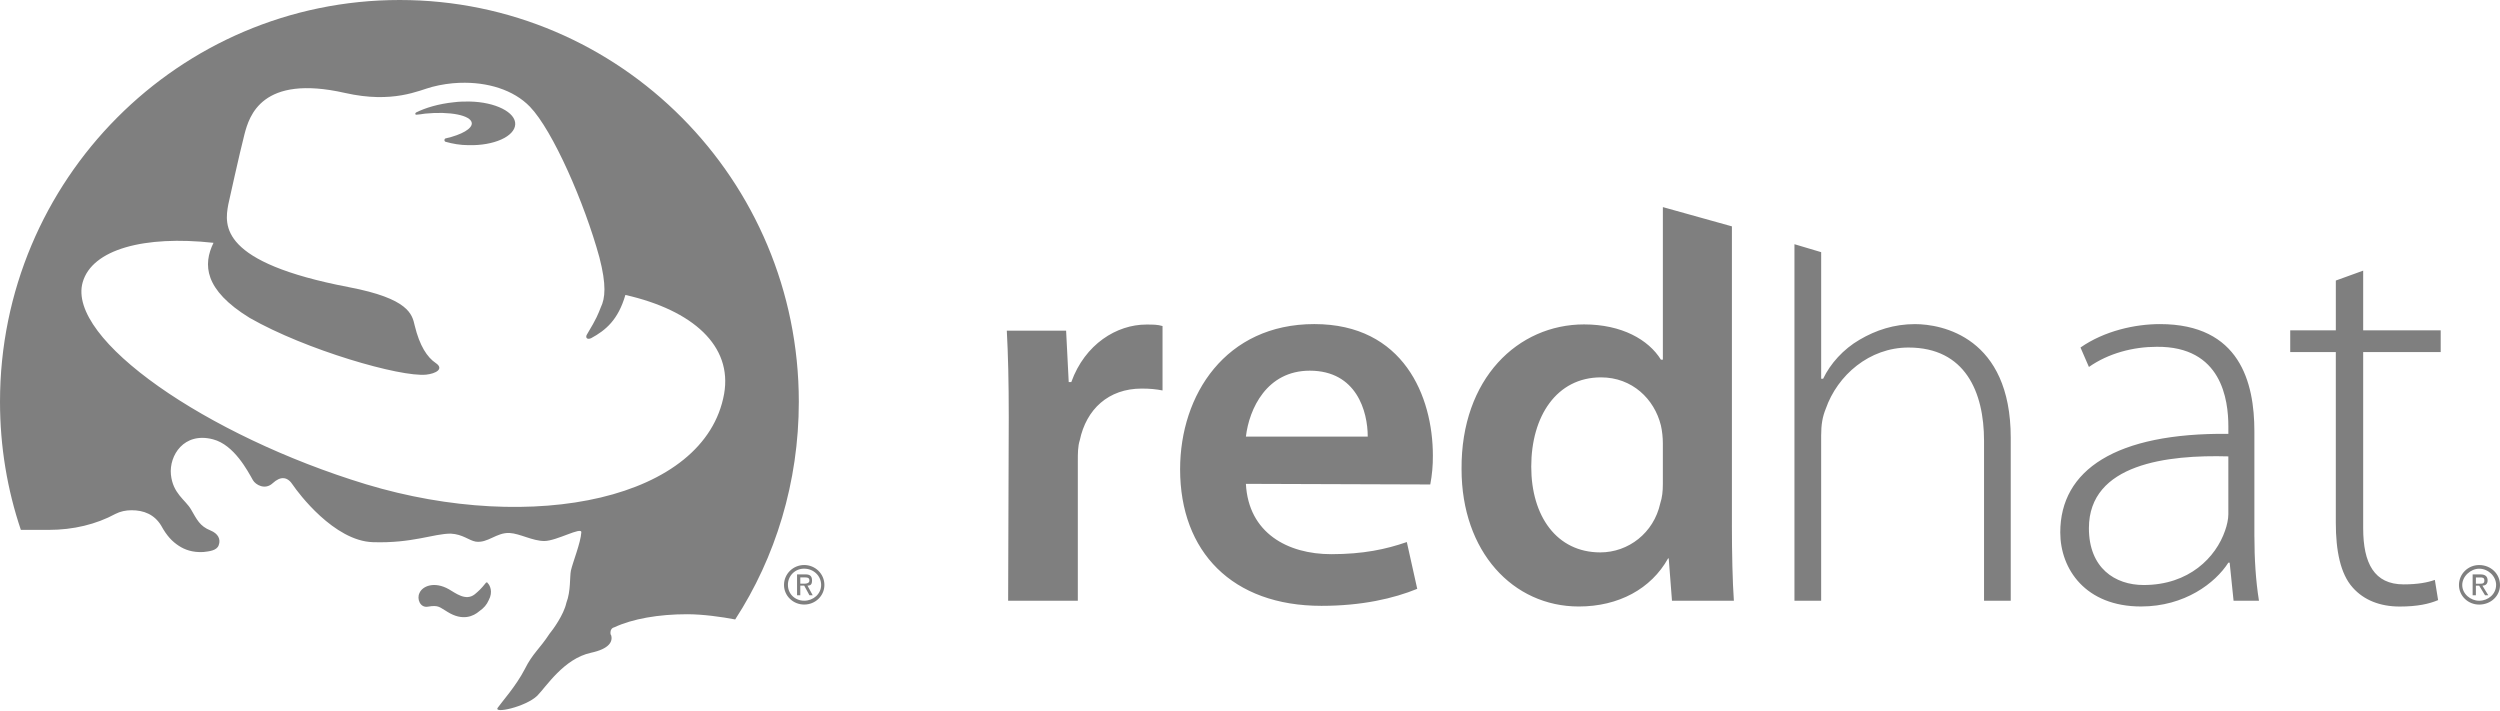
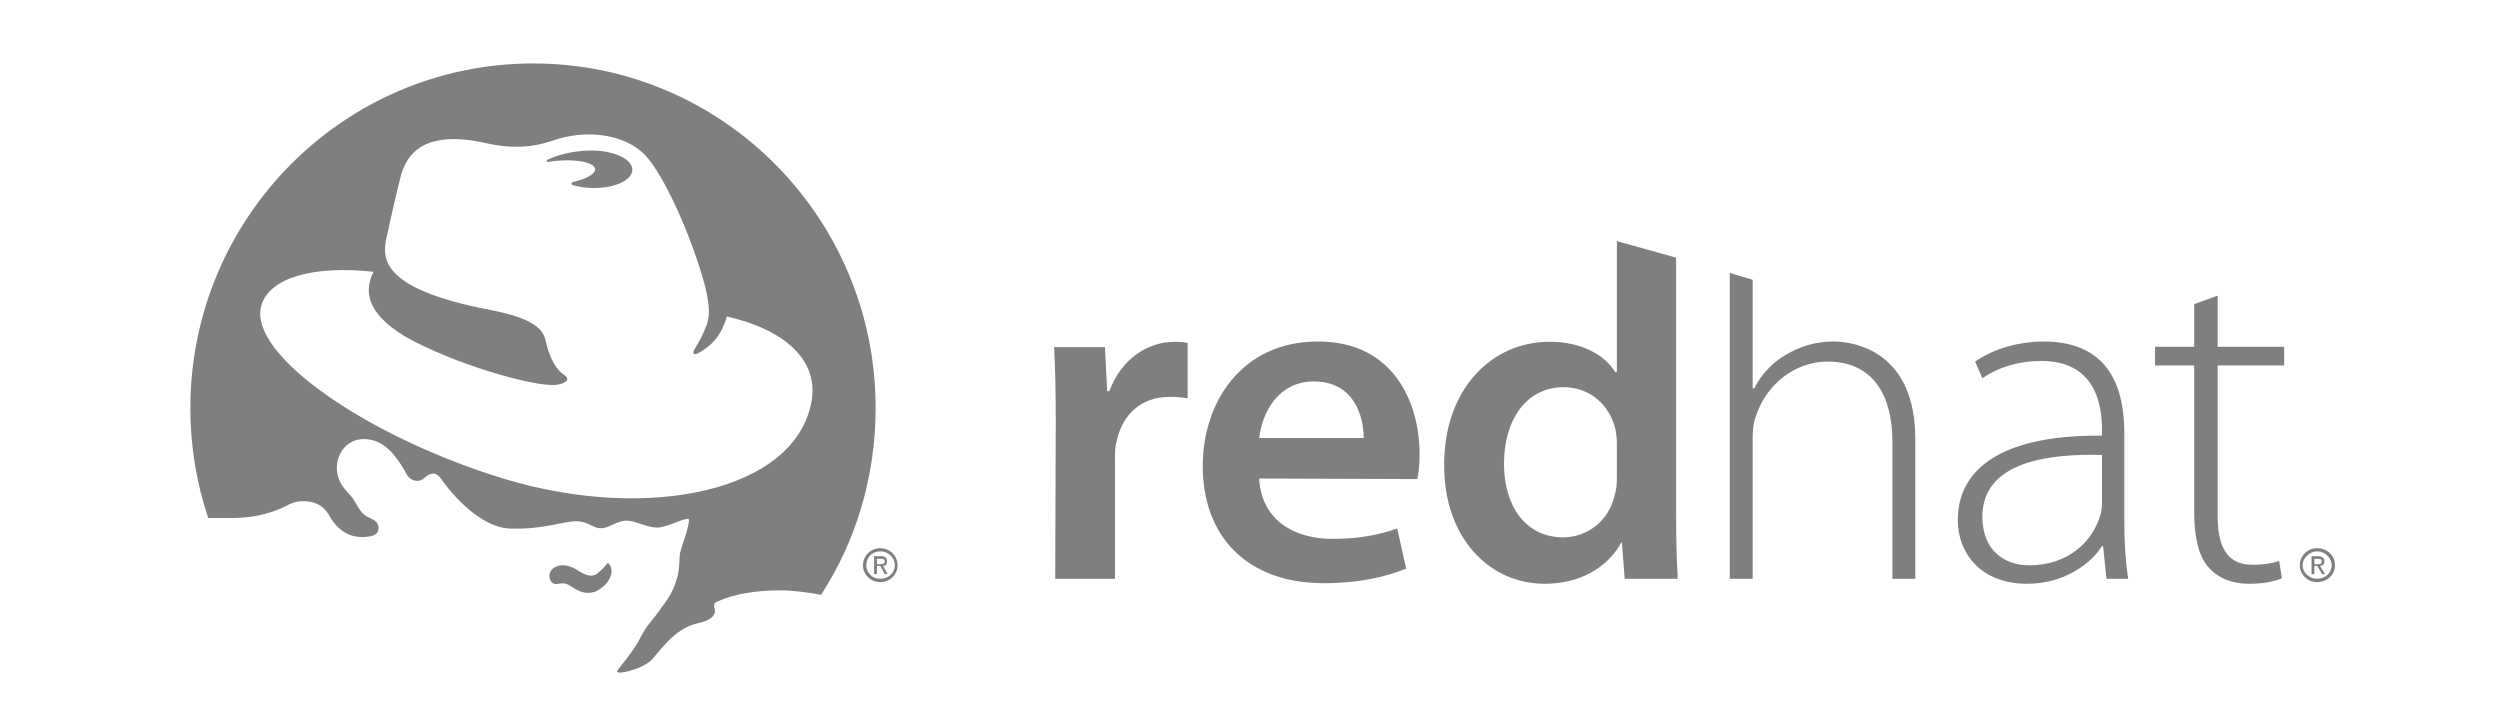
- <svg xmlns="http://www.w3.org/2000/svg" width="169" height="48" viewBox="0 0 169 48">
-   <g fill="#000" fill-rule="nonzero" opacity=".5">
-     <path d="M168.736 39.547c0 .607-.53 1.063-1.145 1.063-.572 0-1.144-.456-1.144-1.063 0-.59.572-1.103 1.145-1.103.617 0 1.146.512 1.146 1.103zm.264 0c0-.755-.617-1.35-1.41-1.35-.748 0-1.364.595-1.364 1.35 0 .737.616 1.323 1.365 1.323.793 0 1.41-.586 1.41-1.323zm-1.41-.087c.22 0 .353 0 .353-.217 0-.208-.132-.208-.308-.208h-.264v.425h.22zm-.22.13v.65h-.22v-1.41h.53c.307 0 .483.126.483.413 0 .26-.176.347-.352.347l.397.65h-.22l-.396-.65h-.22zm-9.468-20.626v3.366h-3.083v1.47h3.082V35.34c0 1.88.308 3.454 1.145 4.382.75.846 1.85 1.28 3.17 1.28 1.19 0 1.983-.174 2.6-.434l-.22-1.367c-.485.173-1.146.303-2.115.303-1.982 0-2.73-1.427-2.73-3.796V23.8h5.24v-1.47h-5.24v-4.035l-1.85.67zm-7.266 15.8c0 .327-.09.74-.22 1.103-.617 1.8-2.423 3.68-5.506 3.68-1.937 0-3.7-1.146-3.7-3.84 0-4.365 5.33-4.972 9.426-4.855v3.913zm1.76 1.515v-7.13c0-3.275-.968-7.24-6.385-7.24-1.672 0-3.742.45-5.37 1.583l.57 1.315c1.322-.93 2.996-1.363 4.58-1.363 4.405-.043 4.846 3.584 4.846 5.394v.49c-7.62-.08-11.363 2.45-11.363 6.663 0 2.49 1.718 5.007 5.46 5.007 2.952 0 5.022-1.584 5.903-2.963h.088l.264 2.573h1.717c-.22-1.367-.308-2.86-.308-4.33zm-16.47-6.687V40.61h-1.805V29.797c0-3.3-1.276-6.304-5.108-6.304-2.642 0-4.8 1.87-5.593 4.144-.22.542-.31 1.063-.31 1.81V40.61h-1.805V16.508l1.806.538v8.556h.133c.484-1.015 1.365-2 2.466-2.638 1.1-.647 2.333-1.054 3.743-1.054 1.805 0 6.473.867 6.473 7.683zm-18.85 5.91c0 1.878.045 3.87.134 5.107h-4.184l-.22-2.86h-.044c-1.145 2.057-3.347 3.25-6.034 3.25-4.448 0-7.927-3.7-7.927-9.285-.043-6.144 3.832-9.784 8.28-9.784 2.555 0 4.36 1.034 5.197 2.383h.132V14l4.667 1.302v20.2zm-4.667-5.54c0-.37-.045-.83-.133-1.207-.44-1.78-1.938-3.245-4.05-3.245-2.996 0-4.714 2.626-4.714 6.036 0 3.34 1.718 5.796 4.668 5.796 1.895 0 3.613-1.31 4.053-3.314.132-.404.176-.812.176-1.32v-2.746zm-28.186-.448c.22-1.878 1.41-4.456 4.316-4.456 3.17 0 3.92 2.76 3.92 4.455h-8.236zm0 3.194l12.463.042a9.87 9.87 0 0 0 .176-1.952c0-4-1.98-8.89-8.015-8.89-5.99 0-9.072 4.772-9.072 9.814 0 5.575 3.523 9.233 9.557 9.233 2.73 0 4.888-.5 6.473-1.15l-.704-3.163c-1.41.49-2.95.82-5.11.82-2.95 0-5.592-1.432-5.768-4.747v-.008zm-16.074 7.9h4.712v-9.455c0-.5 0-.99.132-1.392.44-2.096 1.938-3.493 4.184-3.493.572 0 .97.043 1.41.126V22.04c-.353-.1-.618-.1-1.102-.1-1.982 0-4.14 1.315-5.065 3.887h-.175l-.176-3.475H68.06c.088 1.63.132 3.432.132 5.88L68.15 40.61zm-12.64-1.063c0 .607-.528 1.063-1.145 1.063-.616 0-1.1-.456-1.1-1.063a1.08 1.08 0 0 1 1.1-1.103c.617 0 1.145.47 1.145 1.103zm.22 0c0-.755-.616-1.35-1.365-1.35-.748 0-1.365.595-1.365 1.35 0 .737.617 1.323 1.365 1.323.75 0 1.365-.586 1.365-1.323zm-1.365-.087c.176 0 .353-.044.353-.217 0-.208-.177-.208-.31-.208h-.307v.425h.265zm-.264.13v.65h-.22v-1.41h.573c.31 0 .44.126.44.413 0 .26-.087.347-.308.347l.353.65h-.22l-.353-.65H54.1zM27.018 0C12.1 0 0 12.16 0 27.16c0 3.037.496 5.95 1.41 8.66h1.88c1.667 0 3.213-.374 4.513-1.08.33-.168.698-.248 1.093-.248.83 0 1.54.287 1.998 1.037.386.706.75 1.08 1.2 1.372.38.248.912.46 1.663.415.356-.044.896-.084 1.027-.46.154-.414-.044-.785-.553-.996-.728-.29-.925-.745-1.32-1.425-.383-.654-1.226-1.068-1.357-2.353-.128-1.285.873-2.9 2.845-2.384 1.43.37 2.35 2.146 2.7 2.764.18.31.817.684 1.335.203.518-.477.993-.477 1.38.14.333.495 2.765 3.766 5.395 3.846 2.675.085 4.093-.578 5.265-.578.817.045 1.212.455 1.678.54.817.123 1.4-.623 2.293-.584.715.044 1.558.543 2.35.543.833 0 2.546-1 2.502-.58-.044.705-.57 1.994-.703 2.576-.088.415 0 1.39-.307 2.18-.176.818-.922 1.833-1.142 2.098-.66 1.015-1.142 1.324-1.668 2.384-.59 1.147-1.58 2.25-1.823 2.604-.342.44 1.866-.044 2.657-.795.614-.618 1.8-2.516 3.643-2.913 1.225-.265 1.49-.75 1.357-1.192-.044-.044-.044-.088-.044-.176 0-.177.088-.31.264-.354 1.23-.573 2.986-.882 4.918-.882 1.053 0 2.327.176 3.25.353C52.417 37.693 54 32.598 54 27.16 54 12.16 41.925 0 27.018 0zm4.057 5.6c1.857-.07 3.64.464 4.75 1.616 1.538 1.594 3.69 6.507 4.695 10.184.483 1.867.395 2.76.088 3.39-.172.433-.26.707-.918 1.8-.132.19-.044.403.263.275 1.006-.543 1.84-1.254 2.323-2.927 4.567 1.038 7.245 3.443 6.674 6.688-1.273 7.12-12.905 9.526-24.21 6.11C13.96 29.455 4.49 22.913 5.59 19.08c.636-2.225 4.154-3.178 8.843-2.666-.71 1.452-.66 3.17 2.446 5.076 3.788 2.168 10.2 4.017 11.933 3.836.65-.07 1.226-.388.65-.78-.584-.39-1.097-1.17-1.427-2.535-.175-.764-.386-1.823-4.457-2.6-8.743-1.673-8.41-4.158-8.146-5.588 0 0 .773-3.51 1.094-4.746.324-1.237 1.16-4.07 6.792-2.795 3.254.737 5.006-.18 5.902-.41a8.623 8.623 0 0 1 1.853-.274zm.663 1.263c-.338 0-.676 0-1.058.05-1.032.105-1.924.378-2.538.683-.1.05-.093.19.044.155.096 0 .368-.044.548-.07 1.678-.168 3.087.11 3.158.627.048.384-.677.8-1.757 1.046-.053 0-.092.062-.092.12 0 .052.044.114.092.114.448.128.98.225 1.537.225 1.717.044 3.118-.59 3.157-1.404.043-.812-1.336-1.514-3.083-1.545h-.01zm1.163 32.51c-.042 0-.042 0-.07.045-.333.415-.482.54-.736.755-.61.486-1.305-.088-1.752-.34-.993-.56-1.792-.207-1.985.252-.198.397.044 1.015.562.927.754-.132.79.044 1.334.353 1.023.64 1.76.287 2.142-.044.317-.22.505-.44.642-.75.31-.57.07-1.028-.07-1.152 0-.044-.045-.044-.067-.044z" />
+ <svg xmlns="http://www.w3.org/2000/svg" width="197px" height="57px" viewBox="0 0 197 57" version="1.1">
+   <defs />
+   <g id="redhat-logo" stroke="none" stroke-width="1" fill="none" fill-rule="evenodd" opacity="0.5">
+     <g transform="translate(15, 5)" fill="#000000" fill-rule="nonzero" id="Shape">
+       <path d="M168.736,39.547 C168.736,40.154 168.207,40.61 167.591,40.61 C167.018,40.61 166.446,40.154 166.446,39.547 C166.446,38.956 167.018,38.444 167.591,38.444 C168.207,38.444 168.736,38.956 168.736,39.547 Z M169,39.547 C169,38.792 168.383,38.197 167.591,38.197 C166.842,38.197 166.226,38.792 166.226,39.547 C166.226,40.284 166.842,40.87 167.591,40.87 C168.383,40.87 169,40.284 169,39.547 Z M167.591,39.46 C167.811,39.46 167.943,39.46 167.943,39.243 C167.943,39.035 167.811,39.035 167.635,39.035 L167.371,39.035 L167.371,39.46 L167.591,39.46 Z M167.371,39.59 L167.371,40.241 L167.15,40.241 L167.15,38.831 L167.679,38.831 C167.987,38.831 168.163,38.956 168.163,39.243 C168.163,39.503 167.987,39.59 167.811,39.59 L168.207,40.241 L167.987,40.241 L167.591,39.59 L167.371,39.59 Z M157.902,18.964 L157.902,22.33 L154.819,22.33 L154.819,23.801 L157.902,23.801 L157.902,35.338 C157.902,37.217 158.21,38.792 159.047,39.72 C159.796,40.566 160.897,41 162.218,41 C163.407,41 164.2,40.826 164.816,40.566 L164.596,39.199 C164.112,39.373 163.451,39.503 162.482,39.503 C160.5,39.503 159.752,38.076 159.752,35.707 L159.752,23.801 L164.992,23.801 L164.992,22.33 L159.752,22.33 L159.752,18.295 L157.902,18.964 Z M150.636,34.765 C150.636,35.091 150.547,35.503 150.415,35.867 C149.799,37.668 147.993,39.547 144.91,39.547 C142.973,39.547 141.211,38.401 141.211,35.707 C141.211,31.342 146.54,30.735 150.636,30.852 L150.636,34.765 Z M152.397,36.279 L152.397,29.151 C152.397,25.875 151.428,21.91 146.011,21.91 C144.338,21.91 142.268,22.361 140.639,23.493 L141.211,24.808 C142.532,23.879 144.206,23.445 145.791,23.445 C150.195,23.402 150.636,27.029 150.636,28.839 L150.636,29.329 C143.017,29.251 139.273,31.78 139.273,35.993 C139.273,38.484 140.991,41 144.734,41 C147.685,41 149.755,39.416 150.636,38.037 L150.724,38.037 L150.988,40.61 L152.705,40.61 C152.485,39.243 152.397,37.75 152.397,36.279 Z M135.926,29.593 L135.926,40.61 L134.121,40.61 L134.121,29.797 C134.121,26.496 132.844,23.493 129.012,23.493 C126.37,23.493 124.212,25.363 123.419,27.637 C123.199,28.179 123.111,28.7 123.111,29.446 L123.111,40.61 L121.305,40.61 L121.305,16.508 L123.111,17.046 L123.111,25.602 L123.243,25.602 C123.727,24.587 124.608,23.602 125.709,22.964 C126.81,22.317 128.043,21.91 129.453,21.91 C131.258,21.91 135.926,22.777 135.926,29.593 Z M117.077,35.503 C117.077,37.381 117.121,39.373 117.21,40.61 L113.026,40.61 L112.806,37.75 L112.762,37.75 C111.617,39.807 109.415,41 106.728,41 C102.28,41 98.801,37.299 98.801,31.715 C98.757,25.571 102.632,21.931 107.08,21.931 C109.635,21.931 111.44,22.964 112.277,24.313 L112.409,24.313 L112.409,14 L117.077,15.302 L117.077,35.503 Z M112.409,29.962 C112.409,29.593 112.365,29.134 112.277,28.756 C111.837,26.977 110.339,25.511 108.226,25.511 C105.231,25.511 103.513,28.136 103.513,31.546 C103.513,34.887 105.231,37.342 108.181,37.342 C110.075,37.342 111.793,36.032 112.233,34.028 C112.365,33.624 112.409,33.216 112.409,32.709 L112.409,29.962 Z M84.224,29.515 C84.444,27.637 85.633,25.059 88.54,25.059 C91.711,25.059 92.459,27.819 92.459,29.515 L84.224,29.515 Z M84.224,32.709 L96.687,32.752 C96.775,32.331 96.863,31.654 96.863,30.8 C96.863,26.799 94.882,21.91 88.848,21.91 C82.859,21.91 79.776,26.682 79.776,31.724 C79.776,37.299 83.299,40.957 89.333,40.957 C92.063,40.957 94.221,40.458 95.806,39.807 L95.102,36.644 C93.692,37.134 92.151,37.464 89.993,37.464 C87.043,37.464 84.4,36.032 84.224,32.717 L84.224,32.709 Z M68.15,40.61 L72.862,40.61 L72.862,31.155 C72.862,30.656 72.862,30.166 72.994,29.763 C73.434,27.667 74.932,26.27 77.178,26.27 C77.75,26.27 78.147,26.313 78.587,26.396 L78.587,22.04 C78.235,21.94 77.97,21.94 77.486,21.94 C75.504,21.94 73.346,23.255 72.421,25.827 L72.245,25.827 L72.069,22.352 L68.062,22.352 C68.15,23.983 68.194,25.784 68.194,28.231 L68.15,40.61 Z M55.51,39.547 C55.51,40.154 54.982,40.61 54.365,40.61 C53.749,40.61 53.264,40.154 53.264,39.547 C53.264,38.913 53.749,38.444 54.365,38.444 C54.982,38.444 55.51,38.913 55.51,39.547 Z M55.73,39.547 C55.73,38.792 55.114,38.197 54.365,38.197 C53.617,38.197 53,38.792 53,39.547 C53,40.284 53.617,40.87 54.365,40.87 C55.114,40.87 55.73,40.284 55.73,39.547 Z M54.365,39.46 C54.541,39.46 54.718,39.416 54.718,39.243 C54.718,39.035 54.541,39.035 54.409,39.035 L54.101,39.035 L54.101,39.46 L54.365,39.46 Z M54.101,39.59 L54.101,40.241 L53.881,40.241 L53.881,38.831 L54.453,38.831 C54.762,38.831 54.894,38.956 54.894,39.243 C54.894,39.503 54.806,39.59 54.585,39.59 L54.938,40.241 L54.718,40.241 L54.365,39.59 L54.101,39.59 Z" />
+       <path d="M27.018,5.09684443e-15 C12.101,5.09684443e-15 0,12.16 0,27.16 C0,30.197 0.496,33.11 1.409,35.821 L3.289,35.821 C4.957,35.821 6.503,35.446 7.803,34.739 C8.132,34.572 8.501,34.492 8.896,34.492 C9.726,34.492 10.437,34.779 10.894,35.529 C11.28,36.236 11.645,36.611 12.093,36.902 C12.475,37.15 13.006,37.361 13.757,37.317 C14.113,37.273 14.653,37.233 14.784,36.858 C14.938,36.443 14.74,36.072 14.231,35.861 C13.502,35.569 13.305,35.115 12.909,34.435 C12.527,33.781 11.684,33.367 11.553,32.082 C11.425,30.797 12.426,29.182 14.398,29.698 C15.829,30.069 16.747,31.844 17.098,32.462 C17.278,32.771 17.915,33.146 18.433,32.665 C18.951,32.188 19.426,32.188 19.812,32.806 C20.146,33.3 22.578,36.571 25.208,36.651 C27.883,36.735 29.301,36.072 30.473,36.072 C31.29,36.117 31.685,36.527 32.151,36.611 C32.967,36.735 33.551,35.989 34.443,36.028 C35.158,36.072 36.001,36.571 36.792,36.571 C37.626,36.571 39.339,35.569 39.295,35.989 C39.251,36.695 38.724,37.984 38.592,38.566 C38.504,38.981 38.592,39.957 38.285,40.747 C38.109,41.564 37.363,42.579 37.143,42.844 C36.484,43.859 36.001,44.168 35.475,45.228 C34.886,46.375 33.894,47.479 33.652,47.832 C33.31,48.273 35.518,47.788 36.309,47.037 C36.924,46.419 38.109,44.521 39.953,44.124 C41.178,43.859 41.442,43.374 41.31,42.932 C41.266,42.888 41.266,42.844 41.266,42.756 C41.266,42.579 41.354,42.447 41.53,42.402 C42.759,41.829 44.516,41.52 46.448,41.52 C47.501,41.52 48.775,41.696 49.697,41.873 C52.419,37.692 54,32.598 54,27.16 C54,12.16 41.925,0 27.018,5.09684443e-15 Z M31.075,5.601 C32.932,5.53 34.715,6.064 35.826,7.216 C37.363,8.81 39.514,13.723 40.52,17.4 C41.003,19.267 40.915,20.159 40.608,20.79 C40.436,21.223 40.349,21.497 39.69,22.591 C39.558,22.781 39.646,22.993 39.953,22.865 C40.959,22.322 41.793,21.611 42.276,19.938 C46.843,20.976 49.521,23.381 48.95,26.626 C47.677,33.746 36.045,36.152 24.739,32.735 C13.959,29.455 4.492,22.914 5.59,19.082 C6.226,16.857 9.744,15.904 14.433,16.416 C13.722,17.868 13.774,19.585 16.879,21.492 C20.668,23.66 27.079,25.509 28.813,25.328 C29.463,25.258 30.039,24.94 29.463,24.547 C28.879,24.158 28.366,23.377 28.036,22.013 C27.861,21.249 27.65,20.19 23.579,19.413 C14.837,17.74 15.171,15.255 15.434,13.825 C15.434,13.825 16.207,10.315 16.528,9.079 C16.852,7.843 17.687,5.009 23.32,6.285 C26.574,7.022 28.326,6.104 29.222,5.874 C29.837,5.716 30.456,5.623 31.075,5.601 Z M31.738,6.863 C31.4,6.863 31.062,6.863 30.68,6.912 C29.648,7.018 28.756,7.291 28.142,7.596 C28.041,7.645 28.049,7.786 28.186,7.751 C28.282,7.751 28.554,7.706 28.734,7.68 C30.412,7.512 31.821,7.79 31.892,8.307 C31.94,8.691 31.215,9.106 30.135,9.353 C30.082,9.353 30.043,9.415 30.043,9.472 C30.043,9.525 30.087,9.587 30.135,9.587 C30.583,9.715 31.114,9.812 31.672,9.812 C33.389,9.856 34.79,9.221 34.829,8.408 C34.873,7.596 33.494,6.894 31.747,6.863 L31.738,6.863 Z M32.901,39.374 C32.858,39.374 32.858,39.374 32.831,39.418 C32.497,39.833 32.348,39.957 32.094,40.173 C31.483,40.659 30.789,40.085 30.342,39.833 C29.349,39.273 28.55,39.626 28.357,40.085 C28.159,40.482 28.401,41.1 28.919,41.012 C29.674,40.88 29.709,41.056 30.254,41.365 C31.277,42.005 32.014,41.652 32.396,41.321 C32.713,41.1 32.901,40.88 33.038,40.571 C33.349,40.001 33.108,39.542 32.967,39.418 C32.967,39.374 32.923,39.374 32.901,39.374 Z" />
+     </g>
  </g>
</svg>
